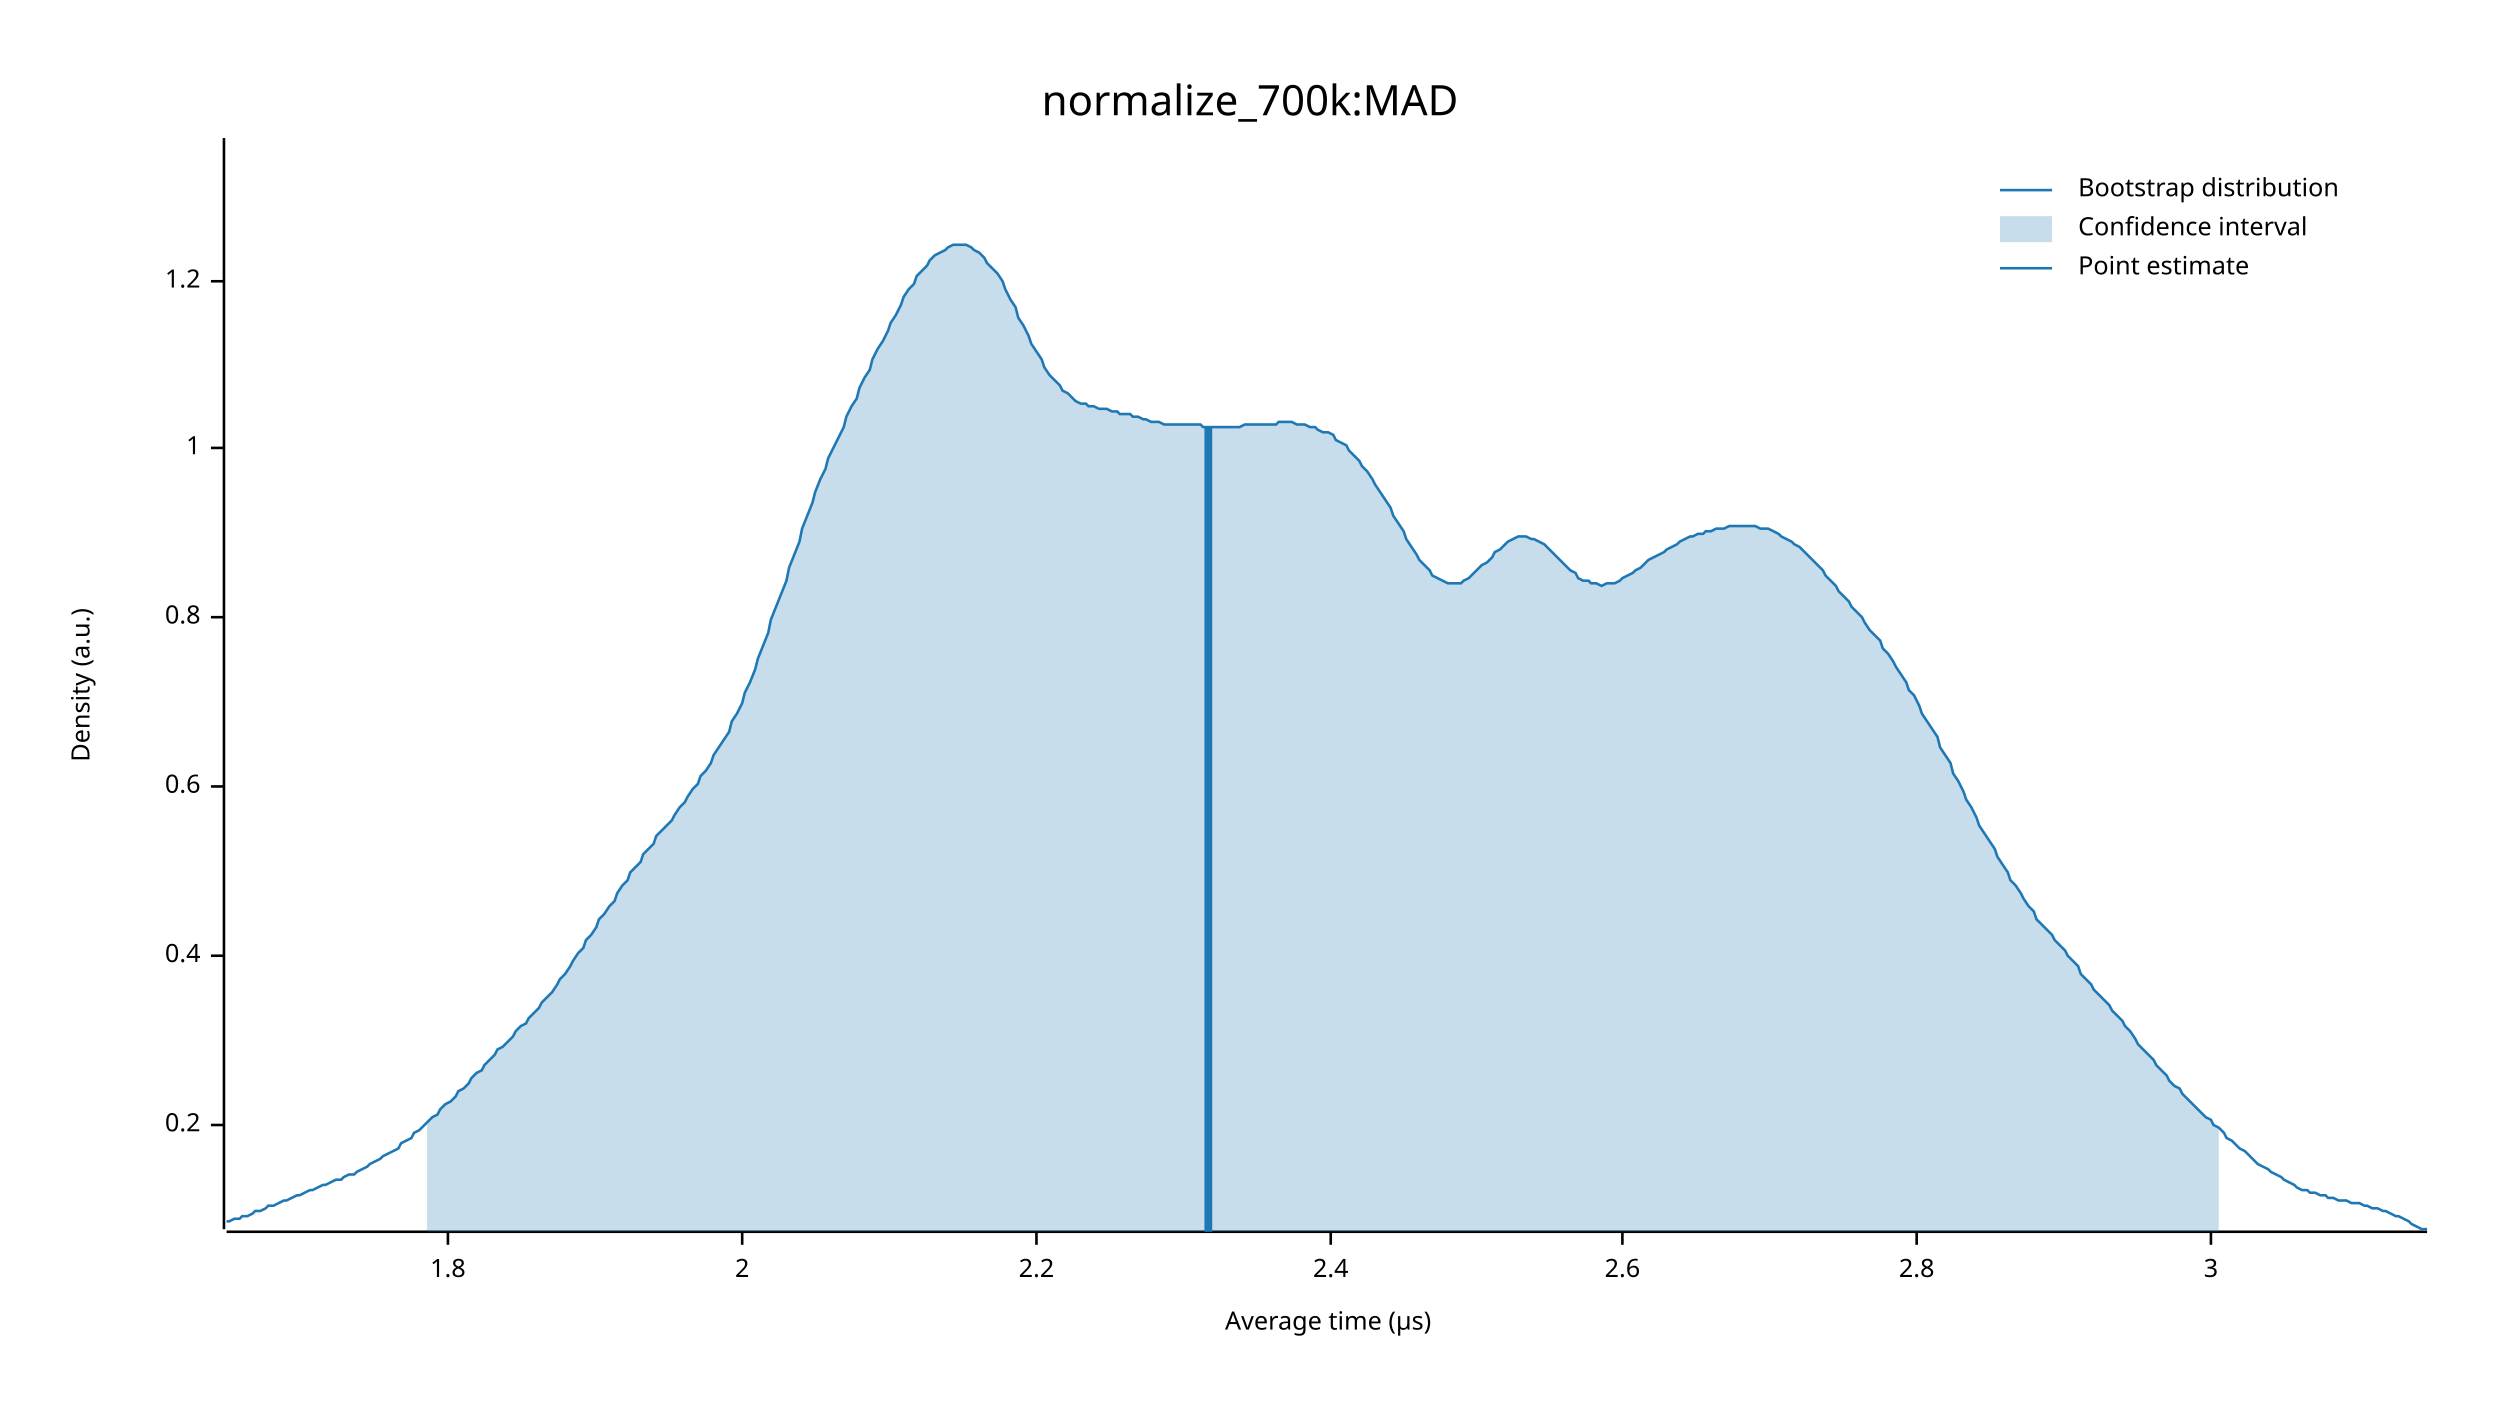
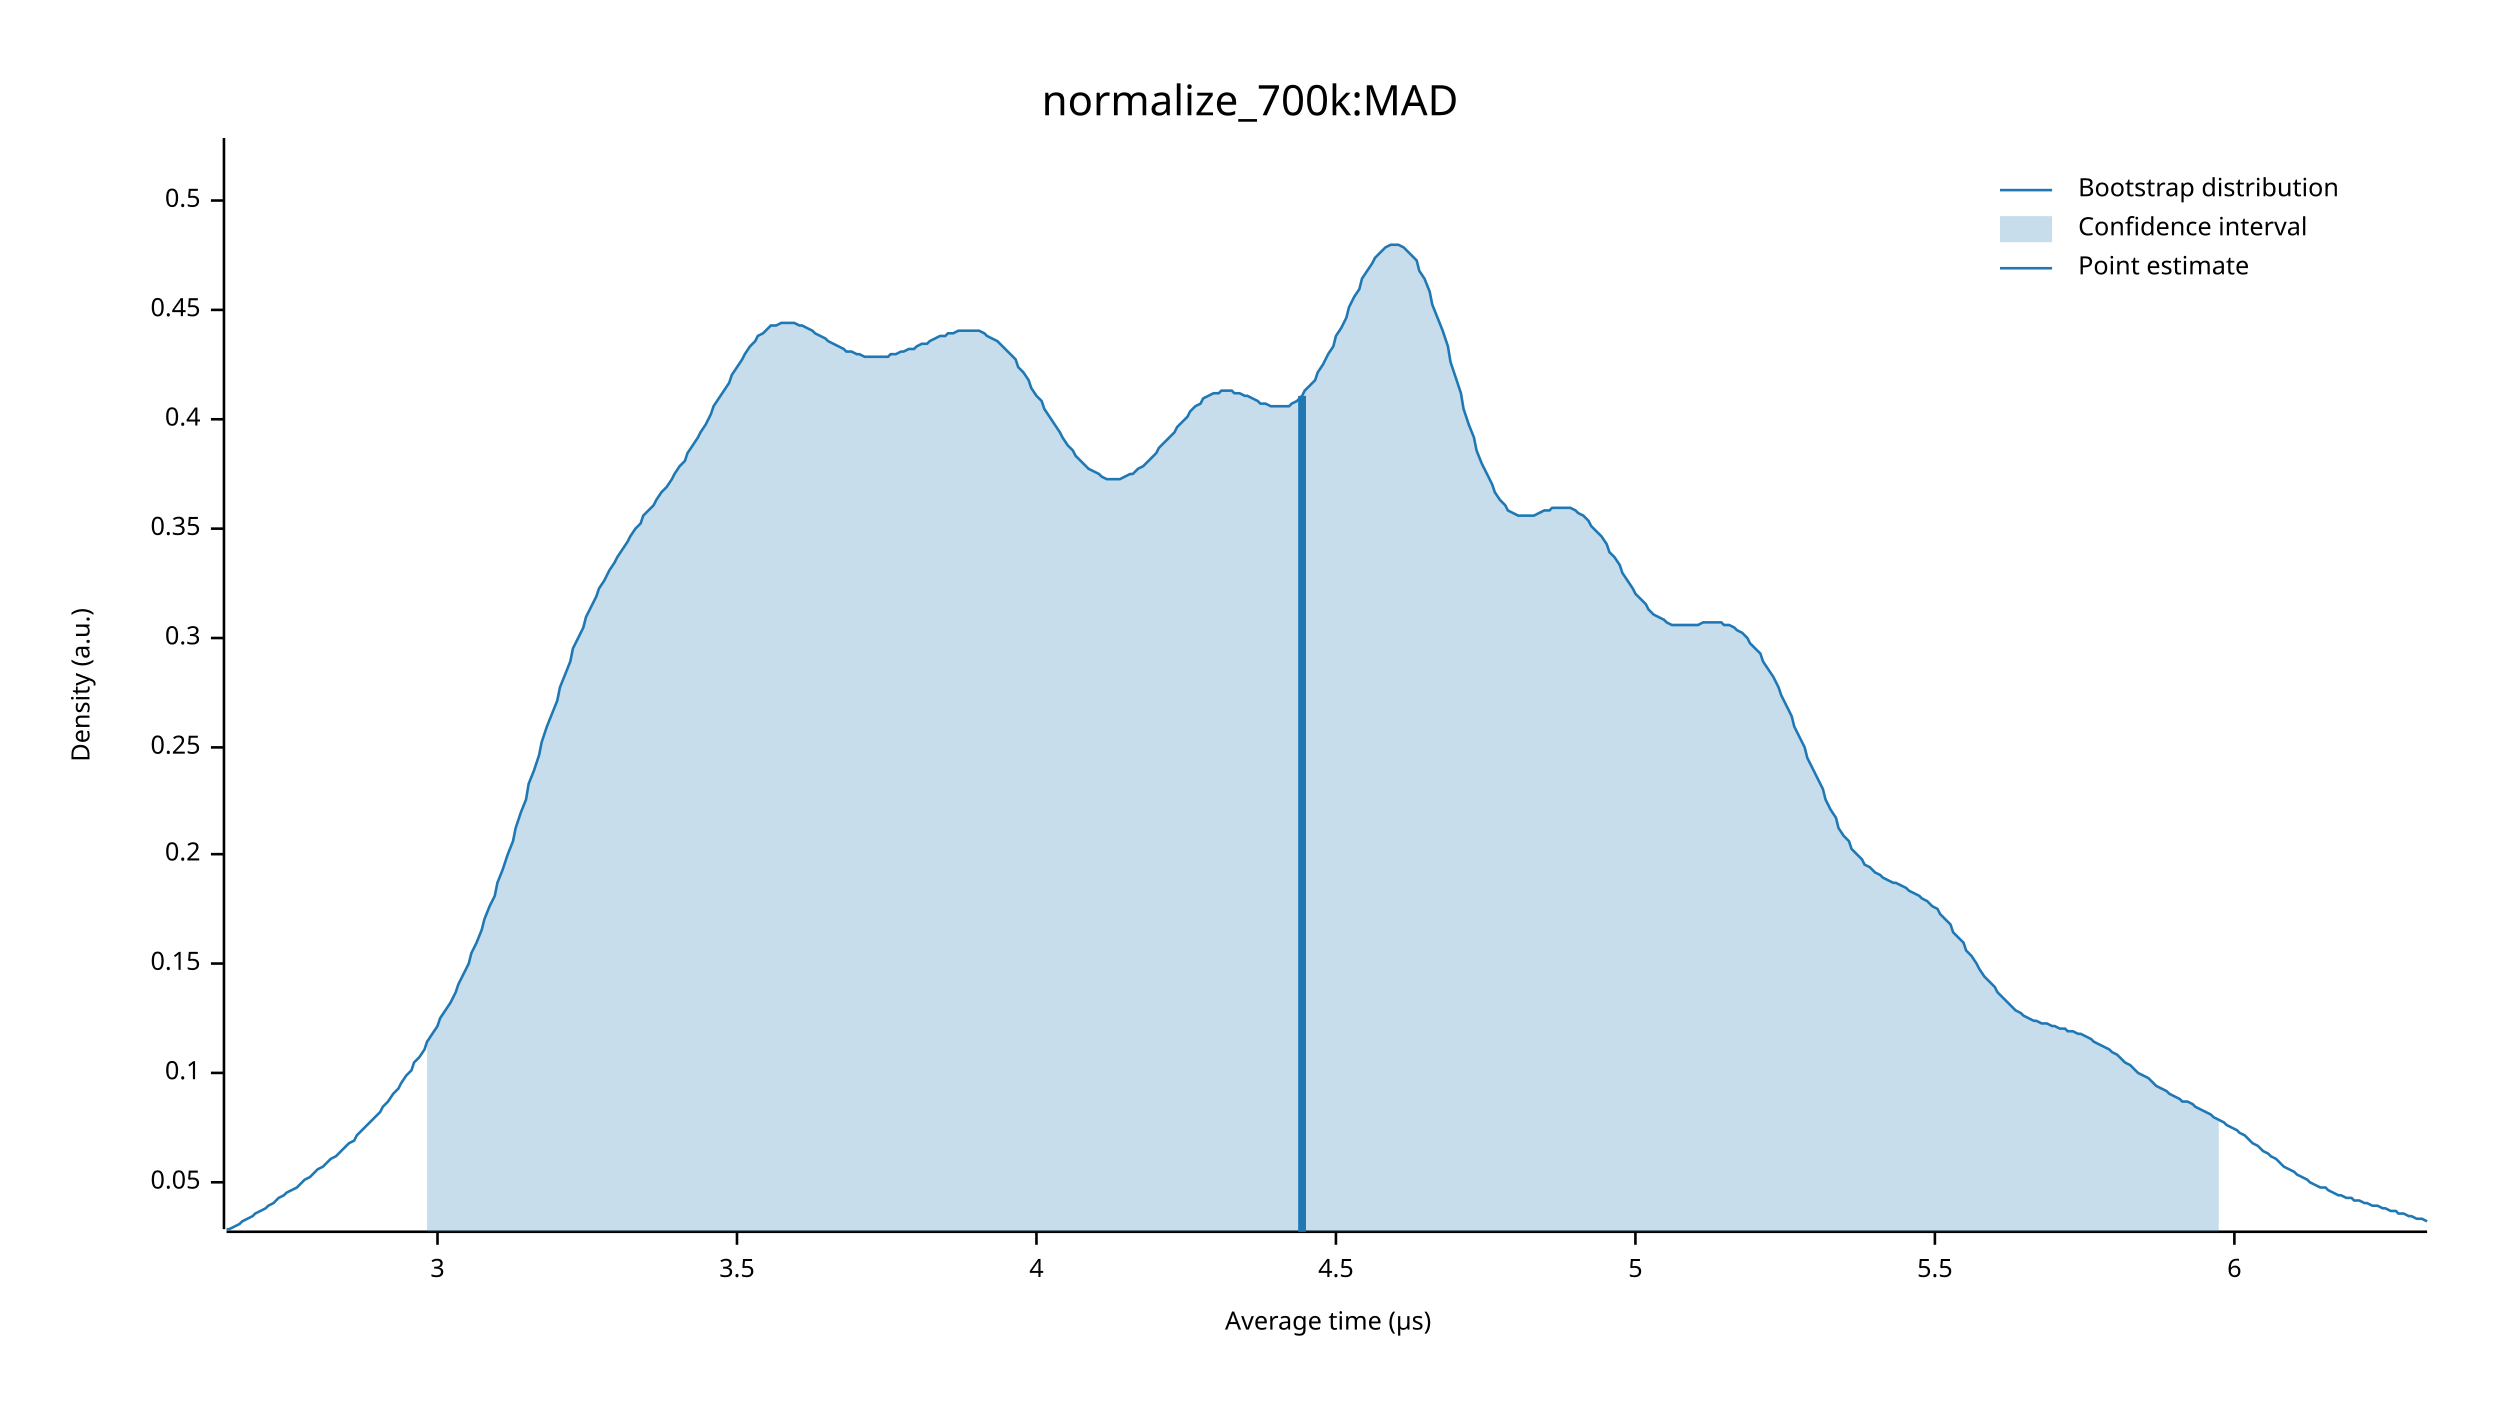
<svg xmlns="http://www.w3.org/2000/svg" width="960" height="540" viewBox="0 0 960 540">
  <text x="480" y="32" dy="0.76em" text-anchor="middle" font-family="sans-serif" font-size="16.129" opacity="1" fill="#000000">
normalize_700k:MAD
</text>
  <text x="27" y="263" dy="0.76em" text-anchor="middle" font-family="sans-serif" font-size="9.677" opacity="1" fill="#000000" transform="rotate(270, 27, 263)">
Density (a.u.)
</text>
  <text x="510" y="513" dy="-0.5ex" text-anchor="middle" font-family="sans-serif" font-size="9.677" opacity="1" fill="#000000">
Average time (µs)
</text>
  <polyline fill="none" opacity="1" stroke="#000000" stroke-width="1" points="86,53 86,472 " />
-   <text x="77" y="432" dy="0.5ex" text-anchor="end" font-family="sans-serif" font-size="9.677" opacity="1" fill="#000000">
+   <text x="77" y="454" dy="0.5ex" text-anchor="end" font-family="sans-serif" font-size="9.677" opacity="1" fill="#000000">
+ 0.05
+ </text>
+   <polyline fill="none" opacity="1" stroke="#000000" stroke-width="1" points="81,454 86,454 " />
+   <text x="77" y="412" dy="0.5ex" text-anchor="end" font-family="sans-serif" font-size="9.677" opacity="1" fill="#000000">
+ 0.1
+ </text>
+   <polyline fill="none" opacity="1" stroke="#000000" stroke-width="1" points="81,412 86,412 " />
+   <text x="77" y="370" dy="0.5ex" text-anchor="end" font-family="sans-serif" font-size="9.677" opacity="1" fill="#000000">
+ 0.15
+ </text>
+   <polyline fill="none" opacity="1" stroke="#000000" stroke-width="1" points="81,370 86,370 " />
+   <text x="77" y="328" dy="0.5ex" text-anchor="end" font-family="sans-serif" font-size="9.677" opacity="1" fill="#000000">
0.2
</text>
-   <polyline fill="none" opacity="1" stroke="#000000" stroke-width="1" points="81,432 86,432 " />
-   <text x="77" y="367" dy="0.5ex" text-anchor="end" font-family="sans-serif" font-size="9.677" opacity="1" fill="#000000">
+   <polyline fill="none" opacity="1" stroke="#000000" stroke-width="1" points="81,328 86,328 " />
+   <text x="77" y="287" dy="0.5ex" text-anchor="end" font-family="sans-serif" font-size="9.677" opacity="1" fill="#000000">
+ 0.25
+ </text>
+   <polyline fill="none" opacity="1" stroke="#000000" stroke-width="1" points="81,287 86,287 " />
+   <text x="77" y="245" dy="0.5ex" text-anchor="end" font-family="sans-serif" font-size="9.677" opacity="1" fill="#000000">
+ 0.3
+ </text>
+   <polyline fill="none" opacity="1" stroke="#000000" stroke-width="1" points="81,245 86,245 " />
+   <text x="77" y="203" dy="0.5ex" text-anchor="end" font-family="sans-serif" font-size="9.677" opacity="1" fill="#000000">
+ 0.35
+ </text>
+   <polyline fill="none" opacity="1" stroke="#000000" stroke-width="1" points="81,203 86,203 " />
+   <text x="77" y="161" dy="0.5ex" text-anchor="end" font-family="sans-serif" font-size="9.677" opacity="1" fill="#000000">
0.4
</text>
-   <polyline fill="none" opacity="1" stroke="#000000" stroke-width="1" points="81,367 86,367 " />
-   <text x="77" y="302" dy="0.5ex" text-anchor="end" font-family="sans-serif" font-size="9.677" opacity="1" fill="#000000">
- 0.6
+   <polyline fill="none" opacity="1" stroke="#000000" stroke-width="1" points="81,161 86,161 " />
+   <text x="77" y="119" dy="0.5ex" text-anchor="end" font-family="sans-serif" font-size="9.677" opacity="1" fill="#000000">
+ 0.45
</text>
-   <polyline fill="none" opacity="1" stroke="#000000" stroke-width="1" points="81,302 86,302 " />
-   <text x="77" y="237" dy="0.5ex" text-anchor="end" font-family="sans-serif" font-size="9.677" opacity="1" fill="#000000">
- 0.8
+   <polyline fill="none" opacity="1" stroke="#000000" stroke-width="1" points="81,119 86,119 " />
+   <text x="77" y="77" dy="0.5ex" text-anchor="end" font-family="sans-serif" font-size="9.677" opacity="1" fill="#000000">
+ 0.5
</text>
-   <polyline fill="none" opacity="1" stroke="#000000" stroke-width="1" points="81,237 86,237 " />
-   <text x="77" y="172" dy="0.5ex" text-anchor="end" font-family="sans-serif" font-size="9.677" opacity="1" fill="#000000">
- 1
+   <polyline fill="none" opacity="1" stroke="#000000" stroke-width="1" points="81,77 86,77 " />
+   <polyline fill="none" opacity="1" stroke="#000000" stroke-width="1" points="87,473 932,473 " />
+   <text x="168" y="483" dy="0.76em" text-anchor="middle" font-family="sans-serif" font-size="9.677" opacity="1" fill="#000000">
+ 3
</text>
-   <polyline fill="none" opacity="1" stroke="#000000" stroke-width="1" points="81,172 86,172 " />
-   <text x="77" y="108" dy="0.5ex" text-anchor="end" font-family="sans-serif" font-size="9.677" opacity="1" fill="#000000">
- 1.2
+   <polyline fill="none" opacity="1" stroke="#000000" stroke-width="1" points="168,473 168,478 " />
+   <text x="283" y="483" dy="0.76em" text-anchor="middle" font-family="sans-serif" font-size="9.677" opacity="1" fill="#000000">
+ 3.5
</text>
-   <polyline fill="none" opacity="1" stroke="#000000" stroke-width="1" points="81,108 86,108 " />
-   <polyline fill="none" opacity="1" stroke="#000000" stroke-width="1" points="87,473 932,473 " />
-   <text x="172" y="483" dy="0.76em" text-anchor="middle" font-family="sans-serif" font-size="9.677" opacity="1" fill="#000000">
- 1.8
- </text>
-   <polyline fill="none" opacity="1" stroke="#000000" stroke-width="1" points="172,473 172,478 " />
-   <text x="285" y="483" dy="0.76em" text-anchor="middle" font-family="sans-serif" font-size="9.677" opacity="1" fill="#000000">
- 2
- </text>
-   <polyline fill="none" opacity="1" stroke="#000000" stroke-width="1" points="285,473 285,478 " />
+   <polyline fill="none" opacity="1" stroke="#000000" stroke-width="1" points="283,473 283,478 " />
  <text x="398" y="483" dy="0.76em" text-anchor="middle" font-family="sans-serif" font-size="9.677" opacity="1" fill="#000000">
- 2.2
+ 4
</text>
  <polyline fill="none" opacity="1" stroke="#000000" stroke-width="1" points="398,473 398,478 " />
-   <text x="511" y="483" dy="0.76em" text-anchor="middle" font-family="sans-serif" font-size="9.677" opacity="1" fill="#000000">
- 2.4
+   <text x="513" y="483" dy="0.76em" text-anchor="middle" font-family="sans-serif" font-size="9.677" opacity="1" fill="#000000">
+ 4.5
</text>
-   <polyline fill="none" opacity="1" stroke="#000000" stroke-width="1" points="511,473 511,478 " />
-   <text x="623" y="483" dy="0.76em" text-anchor="middle" font-family="sans-serif" font-size="9.677" opacity="1" fill="#000000">
- 2.6
+   <polyline fill="none" opacity="1" stroke="#000000" stroke-width="1" points="513,473 513,478 " />
+   <text x="628" y="483" dy="0.76em" text-anchor="middle" font-family="sans-serif" font-size="9.677" opacity="1" fill="#000000">
+ 5
</text>
-   <polyline fill="none" opacity="1" stroke="#000000" stroke-width="1" points="623,473 623,478 " />
-   <text x="736" y="483" dy="0.76em" text-anchor="middle" font-family="sans-serif" font-size="9.677" opacity="1" fill="#000000">
- 2.8
+   <polyline fill="none" opacity="1" stroke="#000000" stroke-width="1" points="628,473 628,478 " />
+   <text x="743" y="483" dy="0.76em" text-anchor="middle" font-family="sans-serif" font-size="9.677" opacity="1" fill="#000000">
+ 5.5
</text>
-   <polyline fill="none" opacity="1" stroke="#000000" stroke-width="1" points="736,473 736,478 " />
-   <text x="849" y="483" dy="0.76em" text-anchor="middle" font-family="sans-serif" font-size="9.677" opacity="1" fill="#000000">
- 3
+   <polyline fill="none" opacity="1" stroke="#000000" stroke-width="1" points="743,473 743,478 " />
+   <text x="858" y="483" dy="0.76em" text-anchor="middle" font-family="sans-serif" font-size="9.677" opacity="1" fill="#000000">
+ 6
</text>
-   <polyline fill="none" opacity="1" stroke="#000000" stroke-width="1" points="849,473 849,478 " />
-   <polyline fill="none" opacity="1" stroke="#1F78B4" stroke-width="1" points="87,469 88,469 90,468 92,468 93,467 95,467 97,466 98,465 100,465 102,464 103,463 105,463 107,462 109,461 110,461 112,460 114,459 115,459 117,458 119,457 120,457 122,456 124,455 125,455 127,454 129,453 131,453 132,452 134,451 136,451 137,450 139,449 141,448 142,447 144,446 146,445 147,444 149,443 151,442 153,441 154,439 156,438 158,437 159,435 161,434 163,432 164,431 166,429 168,428 169,426 171,424 173,423 175,421 176,419 178,418 180,416 181,414 183,412 185,411 186,409 188,407 190,405 191,403 193,402 195,400 197,398 198,396 200,394 202,393 203,391 205,389 207,387 208,385 210,383 212,381 214,378 215,376 217,374 219,371 220,369 222,366 224,364 225,361 227,359 229,356 230,353 232,351 234,348 236,346 237,343 239,340 241,338 242,335 244,333 246,331 247,328 249,326 251,324 252,321 254,319 256,317 258,315 259,313 261,310 263,308 264,306 266,303 268,301 269,298 271,296 273,293 274,290 276,287 278,284 280,281 281,277 283,274 285,270 286,266 288,262 290,257 291,253 293,248 295,243 296,238 298,233 300,228 302,223 303,218 305,213 307,208 308,203 310,198 312,193 313,189 315,184 317,180 318,176 320,172 322,168 324,164 325,160 327,156 329,153 330,149 332,145 334,142 335,138 337,134 339,131 341,127 342,124 344,121 346,117 347,114 349,111 351,109 352,106 354,104 356,102 357,100 359,98 361,97 363,96 364,95 366,94 368,94 369,94 371,94 373,95 374,96 376,97 378,99 379,101 381,103 383,105 385,108 386,111 388,115 390,118 391,122 393,125 395,129 396,132 398,135 400,138 401,141 403,144 405,146 407,148 408,150 410,151 412,153 413,154 415,155 417,155 418,156 420,156 422,157 423,157 425,157 427,158 429,158 430,159 432,159 434,159 435,160 437,160 439,161 440,161 442,162 444,162 445,162 447,163 449,163 451,163 452,163 454,163 456,163 457,163 459,163 461,163 462,164 464,164 466,164 468,164 469,164 471,164 473,164 474,164 476,164 478,163 479,163 481,163 483,163 484,163 486,163 488,163 490,163 491,162 493,162 495,162 496,162 498,163 500,163 501,163 503,164 505,164 506,165 508,166 510,166 512,167 513,169 515,170 517,171 518,173 520,175 522,177 523,179 525,181 527,184 528,186 530,189 532,192 534,195 535,198 537,201 539,204 540,207 542,210 544,213 545,215 547,217 549,219 550,221 552,222 554,223 556,224 557,224 559,224 561,224 562,223 564,222 566,220 567,219 569,217 571,216 573,214 574,212 576,211 578,209 579,208 581,207 583,206 584,206 586,206 588,207 589,207 591,208 593,209 595,211 596,212 598,214 600,216 601,217 603,219 605,220 606,222 608,223 610,223 611,224 613,224 615,225 617,224 618,224 620,224 622,223 623,222 625,221 627,220 628,219 630,218 632,216 633,215 635,214 637,213 639,212 640,211 642,210 644,209 645,208 647,207 649,206 650,206 652,205 654,205 655,204 657,204 659,203 661,203 662,203 664,202 666,202 667,202 669,202 671,202 672,202 674,202 676,203 677,203 679,203 681,204 683,205 684,206 686,207 688,208 689,209 691,210 693,212 694,213 696,215 698,217 700,219 701,221 703,223 705,225 706,227 708,229 710,231 711,233 713,235 715,237 716,239 718,242 720,244 722,246 723,249 725,251 727,254 728,256 730,259 732,262 733,265 735,267 737,271 738,274 740,277 742,280 744,283 745,287 747,290 749,293 750,297 752,300 754,304 755,307 757,310 759,314 760,317 762,320 764,323 766,326 767,329 769,332 771,335 772,338 774,340 776,343 777,345 779,348 781,350 782,353 784,355 786,357 788,359 789,361 791,363 793,365 794,367 796,369 798,371 799,374 801,376 803,378 804,380 806,382 808,384 810,386 811,388 813,390 815,392 816,394 818,396 820,399 821,401 823,403 825,405 827,407 828,409 830,411 832,413 833,415 835,417 837,418 838,420 840,422 842,424 843,425 845,427 847,429 849,430 850,432 852,433 854,435 855,437 857,438 859,440 860,441 862,442 864,444 865,445 867,447 869,448 871,449 872,450 874,451 876,452 877,453 879,454 881,455 882,456 884,457 886,457 887,458 889,458 891,459 893,459 894,460 896,460 898,461 899,461 901,461 903,462 904,462 906,462 908,463 909,463 911,464 913,464 915,465 916,465 918,466 920,467 921,467 923,468 925,469 926,470 928,471 930,472 932,472 " />
-   <polygon opacity="0.25" fill="#1F78B4" points="164,431 166,429 168,428 169,426 171,424 173,423 175,421 176,419 178,418 180,416 181,414 183,412 185,411 186,409 188,407 190,405 191,403 193,402 195,400 197,398 198,396 200,394 202,393 203,391 205,389 207,387 208,385 210,383 212,381 214,378 215,376 217,374 219,371 220,369 222,366 224,364 225,361 227,359 229,356 230,353 232,351 234,348 236,346 237,343 239,340 241,338 242,335 244,333 246,331 247,328 249,326 251,324 252,321 254,319 256,317 258,315 259,313 261,310 263,308 264,306 266,303 268,301 269,298 271,296 273,293 274,290 276,287 278,284 280,281 281,277 283,274 285,270 286,266 288,262 290,257 291,253 293,248 295,243 296,238 298,233 300,228 302,223 303,218 305,213 307,208 308,203 310,198 312,193 313,189 315,184 317,180 318,176 320,172 322,168 324,164 325,160 327,156 329,153 330,149 332,145 334,142 335,138 337,134 339,131 341,127 342,124 344,121 346,117 347,114 349,111 351,109 352,106 354,104 356,102 357,100 359,98 361,97 363,96 364,95 366,94 368,94 369,94 371,94 373,95 374,96 376,97 378,99 379,101 381,103 383,105 385,108 386,111 388,115 390,118 391,122 393,125 395,129 396,132 398,135 400,138 401,141 403,144 405,146 407,148 408,150 410,151 412,153 413,154 415,155 417,155 418,156 420,156 422,157 423,157 425,157 427,158 429,158 430,159 432,159 434,159 435,160 437,160 439,161 440,161 442,162 444,162 445,162 447,163 449,163 451,163 452,163 454,163 456,163 457,163 459,163 461,163 462,164 464,164 466,164 468,164 469,164 471,164 473,164 474,164 476,164 478,163 479,163 481,163 483,163 484,163 486,163 488,163 490,163 491,162 493,162 495,162 496,162 498,163 500,163 501,163 503,164 505,164 506,165 508,166 510,166 512,167 513,169 515,170 517,171 518,173 520,175 522,177 523,179 525,181 527,184 528,186 530,189 532,192 534,195 535,198 537,201 539,204 540,207 542,210 544,213 545,215 547,217 549,219 550,221 552,222 554,223 556,224 557,224 559,224 561,224 562,223 564,222 566,220 567,219 569,217 571,216 573,214 574,212 576,211 578,209 579,208 581,207 583,206 584,206 586,206 588,207 589,207 591,208 593,209 595,211 596,212 598,214 600,216 601,217 603,219 605,220 606,222 608,223 610,223 611,224 613,224 615,225 617,224 618,224 620,224 622,223 623,222 625,221 627,220 628,219 630,218 632,216 633,215 635,214 637,213 639,212 640,211 642,210 644,209 645,208 647,207 649,206 650,206 652,205 654,205 655,204 657,204 659,203 661,203 662,203 664,202 666,202 667,202 669,202 671,202 672,202 674,202 676,203 677,203 679,203 681,204 683,205 684,206 686,207 688,208 689,209 691,210 693,212 694,213 696,215 698,217 700,219 701,221 703,223 705,225 706,227 708,229 710,231 711,233 713,235 715,237 716,239 718,242 720,244 722,246 723,249 725,251 727,254 728,256 730,259 732,262 733,265 735,267 737,271 738,274 740,277 742,280 744,283 745,287 747,290 749,293 750,297 752,300 754,304 755,307 757,310 759,314 760,317 762,320 764,323 766,326 767,329 769,332 771,335 772,338 774,340 776,343 777,345 779,348 781,350 782,353 784,355 786,357 788,359 789,361 791,363 793,365 794,367 796,369 798,371 799,374 801,376 803,378 804,380 806,382 808,384 810,386 811,388 813,390 815,392 816,394 818,396 820,399 821,401 823,403 825,405 827,407 828,409 830,411 832,413 833,415 835,417 837,418 838,420 840,422 842,424 843,425 845,427 847,429 849,430 850,432 852,433 852,473 164,473 " />
-   <polyline fill="none" opacity="1" stroke="#1F78B4" stroke-width="3" points="464,473 464,164 " />
+   <polyline fill="none" opacity="1" stroke="#000000" stroke-width="1" points="858,473 858,478 " />
+   <polyline fill="none" opacity="1" stroke="#1F78B4" stroke-width="1" points="87,472 88,472 90,471 92,470 93,469 95,468 97,467 98,466 100,465 102,464 103,463 105,462 107,460 109,459 110,458 112,457 114,456 115,455 117,453 119,452 120,451 122,449 124,448 125,447 127,445 129,444 131,442 132,441 134,439 136,438 137,436 139,434 141,432 142,431 144,429 146,427 147,425 149,423 151,420 153,418 154,416 156,413 158,411 159,408 161,406 163,403 164,400 166,397 168,394 169,391 171,388 173,385 175,381 176,378 178,374 180,370 181,366 183,362 185,357 186,353 188,348 190,344 191,339 193,334 195,328 197,323 198,318 200,312 202,307 203,301 205,296 207,290 208,285 210,279 212,274 214,269 215,264 217,259 219,254 220,249 222,245 224,241 225,237 227,233 229,229 230,226 232,223 234,219 236,216 237,214 239,211 241,208 242,206 244,203 246,201 247,198 249,196 251,194 252,192 254,189 256,187 258,184 259,182 261,179 263,177 264,174 266,171 268,168 269,166 271,163 273,159 274,156 276,153 278,150 280,147 281,144 283,141 285,138 286,136 288,133 290,131 291,129 293,128 295,126 296,125 298,125 300,124 302,124 303,124 305,124 307,125 308,125 310,126 312,127 313,128 315,129 317,130 318,131 320,132 322,133 324,134 325,135 327,135 329,136 330,136 332,137 334,137 335,137 337,137 339,137 341,137 342,136 344,136 346,135 347,135 349,134 351,134 352,133 354,132 356,132 357,131 359,130 361,129 363,129 364,128 366,128 368,127 369,127 371,127 373,127 374,127 376,127 378,128 379,129 381,130 383,131 385,133 386,134 388,136 390,138 391,141 393,143 395,146 396,149 398,152 400,154 401,157 403,160 405,163 407,166 408,168 410,171 412,173 413,175 415,177 417,179 418,180 420,181 422,182 423,183 425,184 427,184 429,184 430,184 432,183 434,182 435,182 437,180 439,179 440,178 442,176 444,174 445,172 447,170 449,168 451,166 452,164 454,162 456,160 457,158 459,156 461,155 462,153 464,152 466,151 468,151 469,150 471,150 473,150 474,151 476,151 478,152 479,152 481,153 483,154 484,155 486,155 488,156 490,156 491,156 493,156 495,156 496,155 498,154 500,152 501,150 503,148 505,146 506,143 508,140 510,136 512,133 513,129 515,126 517,122 518,118 520,114 522,111 523,107 525,104 527,101 528,99 530,97 532,95 534,94 535,94 537,94 539,95 540,96 542,98 544,100 545,104 547,107 549,112 550,117 552,122 554,127 556,133 557,139 559,145 561,151 562,157 564,163 566,168 567,173 569,178 571,182 573,186 574,189 576,192 578,194 579,196 581,197 583,198 584,198 586,198 588,198 589,198 591,197 593,196 595,196 596,195 598,195 600,195 601,195 603,195 605,196 606,197 608,198 610,200 611,202 613,204 615,206 617,209 618,212 620,214 622,217 623,220 625,223 627,226 628,228 630,230 632,232 633,234 635,236 637,237 639,238 640,239 642,240 644,240 645,240 647,240 649,240 650,240 652,240 654,239 655,239 657,239 659,239 661,239 662,240 664,240 666,241 667,242 669,243 671,245 672,247 674,249 676,251 677,254 679,257 681,260 683,264 684,267 686,271 688,275 689,279 691,283 693,287 694,291 696,295 698,299 700,303 701,307 703,311 705,314 706,318 708,321 710,323 711,326 713,328 715,330 716,332 718,333 720,335 722,336 723,337 725,338 727,339 728,339 730,340 732,341 733,342 735,343 737,344 738,345 740,346 742,348 744,349 745,351 747,353 749,355 750,358 752,360 754,362 755,365 757,367 759,370 760,372 762,375 764,377 766,379 767,381 769,383 771,385 772,386 774,388 776,389 777,390 779,391 781,392 782,392 784,393 786,393 788,394 789,394 791,395 793,395 794,396 796,396 798,397 799,397 801,398 803,399 804,400 806,401 808,402 810,403 811,404 813,405 815,407 816,408 818,409 820,411 821,412 823,413 825,414 827,416 828,417 830,418 832,419 833,420 835,421 837,422 838,423 840,423 842,424 843,425 845,426 847,427 849,428 850,429 852,430 854,431 855,432 857,433 859,434 860,435 862,436 864,438 865,439 867,440 869,442 871,443 872,444 874,445 876,447 877,448 879,449 881,450 882,451 884,452 886,453 887,454 889,455 891,456 893,456 894,457 896,458 898,459 899,459 901,460 903,460 904,461 906,461 908,462 909,462 911,463 913,463 915,464 916,464 918,465 920,465 921,466 923,466 925,467 926,467 928,468 930,468 932,469 " />
+   <polygon opacity="0.25" fill="#1F78B4" points="164,400 166,397 168,394 169,391 171,388 173,385 175,381 176,378 178,374 180,370 181,366 183,362 185,357 186,353 188,348 190,344 191,339 193,334 195,328 197,323 198,318 200,312 202,307 203,301 205,296 207,290 208,285 210,279 212,274 214,269 215,264 217,259 219,254 220,249 222,245 224,241 225,237 227,233 229,229 230,226 232,223 234,219 236,216 237,214 239,211 241,208 242,206 244,203 246,201 247,198 249,196 251,194 252,192 254,189 256,187 258,184 259,182 261,179 263,177 264,174 266,171 268,168 269,166 271,163 273,159 274,156 276,153 278,150 280,147 281,144 283,141 285,138 286,136 288,133 290,131 291,129 293,128 295,126 296,125 298,125 300,124 302,124 303,124 305,124 307,125 308,125 310,126 312,127 313,128 315,129 317,130 318,131 320,132 322,133 324,134 325,135 327,135 329,136 330,136 332,137 334,137 335,137 337,137 339,137 341,137 342,136 344,136 346,135 347,135 349,134 351,134 352,133 354,132 356,132 357,131 359,130 361,129 363,129 364,128 366,128 368,127 369,127 371,127 373,127 374,127 376,127 378,128 379,129 381,130 383,131 385,133 386,134 388,136 390,138 391,141 393,143 395,146 396,149 398,152 400,154 401,157 403,160 405,163 407,166 408,168 410,171 412,173 413,175 415,177 417,179 418,180 420,181 422,182 423,183 425,184 427,184 429,184 430,184 432,183 434,182 435,182 437,180 439,179 440,178 442,176 444,174 445,172 447,170 449,168 451,166 452,164 454,162 456,160 457,158 459,156 461,155 462,153 464,152 466,151 468,151 469,150 471,150 473,150 474,151 476,151 478,152 479,152 481,153 483,154 484,155 486,155 488,156 490,156 491,156 493,156 495,156 496,155 498,154 500,152 501,150 503,148 505,146 506,143 508,140 510,136 512,133 513,129 515,126 517,122 518,118 520,114 522,111 523,107 525,104 527,101 528,99 530,97 532,95 534,94 535,94 537,94 539,95 540,96 542,98 544,100 545,104 547,107 549,112 550,117 552,122 554,127 556,133 557,139 559,145 561,151 562,157 564,163 566,168 567,173 569,178 571,182 573,186 574,189 576,192 578,194 579,196 581,197 583,198 584,198 586,198 588,198 589,198 591,197 593,196 595,196 596,195 598,195 600,195 601,195 603,195 605,196 606,197 608,198 610,200 611,202 613,204 615,206 617,209 618,212 620,214 622,217 623,220 625,223 627,226 628,228 630,230 632,232 633,234 635,236 637,237 639,238 640,239 642,240 644,240 645,240 647,240 649,240 650,240 652,240 654,239 655,239 657,239 659,239 661,239 662,240 664,240 666,241 667,242 669,243 671,245 672,247 674,249 676,251 677,254 679,257 681,260 683,264 684,267 686,271 688,275 689,279 691,283 693,287 694,291 696,295 698,299 700,303 701,307 703,311 705,314 706,318 708,321 710,323 711,326 713,328 715,330 716,332 718,333 720,335 722,336 723,337 725,338 727,339 728,339 730,340 732,341 733,342 735,343 737,344 738,345 740,346 742,348 744,349 745,351 747,353 749,355 750,358 752,360 754,362 755,365 757,367 759,370 760,372 762,375 764,377 766,379 767,381 769,383 771,385 772,386 774,388 776,389 777,390 779,391 781,392 782,392 784,393 786,393 788,394 789,394 791,395 793,395 794,396 796,396 798,397 799,397 801,398 803,399 804,400 806,401 808,402 810,403 811,404 813,405 815,407 816,408 818,409 820,411 821,412 823,413 825,414 827,416 828,417 830,418 832,419 833,420 835,421 837,422 838,423 840,423 842,424 843,425 845,426 847,427 849,428 850,429 852,430 852,473 164,473 " />
+   <polyline fill="none" opacity="1" stroke="#1F78B4" stroke-width="3" points="500,473 500,152 " />
  <text x="798" y="68" dy="0.76em" text-anchor="start" font-family="sans-serif" font-size="9.677" opacity="1" fill="#000000">
Bootstrap distribution
</text>
  <text x="798" y="83" dy="0.76em" text-anchor="start" font-family="sans-serif" font-size="9.677" opacity="1" fill="#000000">
Confidence interval
</text>
  <text x="798" y="98" dy="0.76em" text-anchor="start" font-family="sans-serif" font-size="9.677" opacity="1" fill="#000000">
Point estimate
</text>
  <polyline fill="none" opacity="1" stroke="#1F78B4" stroke-width="1" points="768,73 788,73 " />
  <rect x="768" y="83" width="20" height="10" opacity="0.25" fill="#1F78B4" stroke="none" />
  <polyline fill="none" opacity="1" stroke="#1F78B4" stroke-width="1" points="768,103 788,103 " />
</svg>
